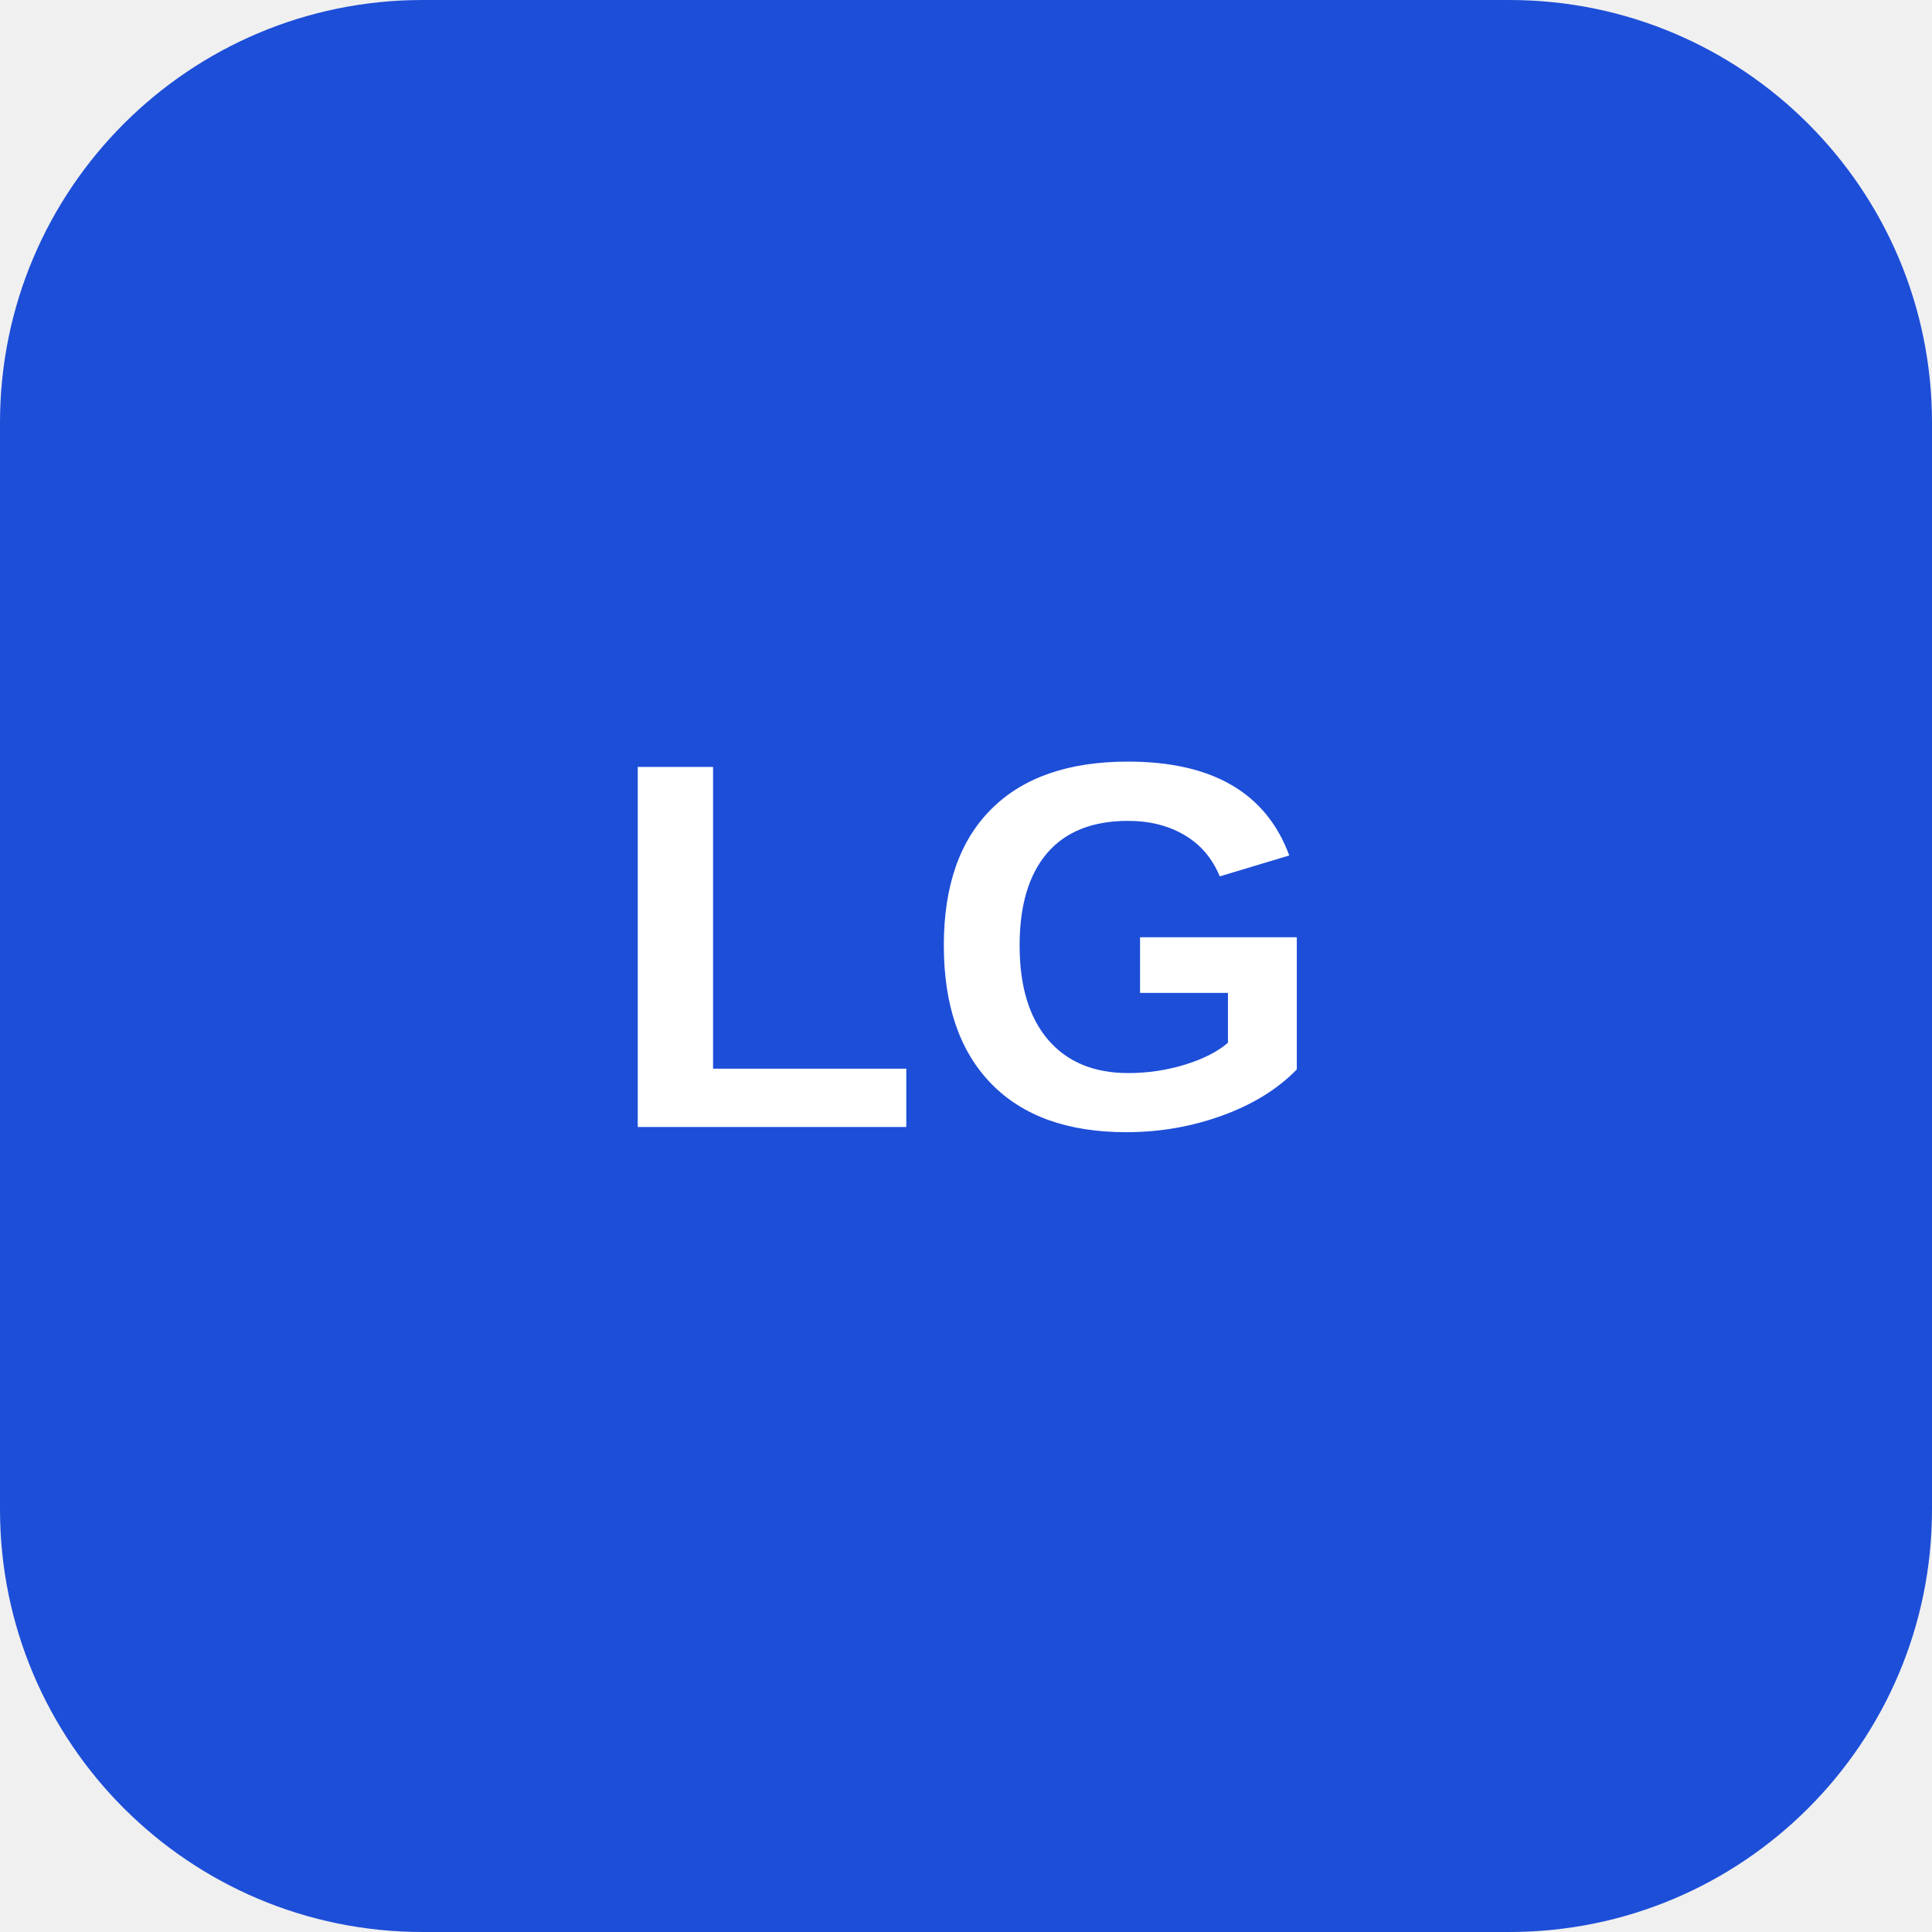
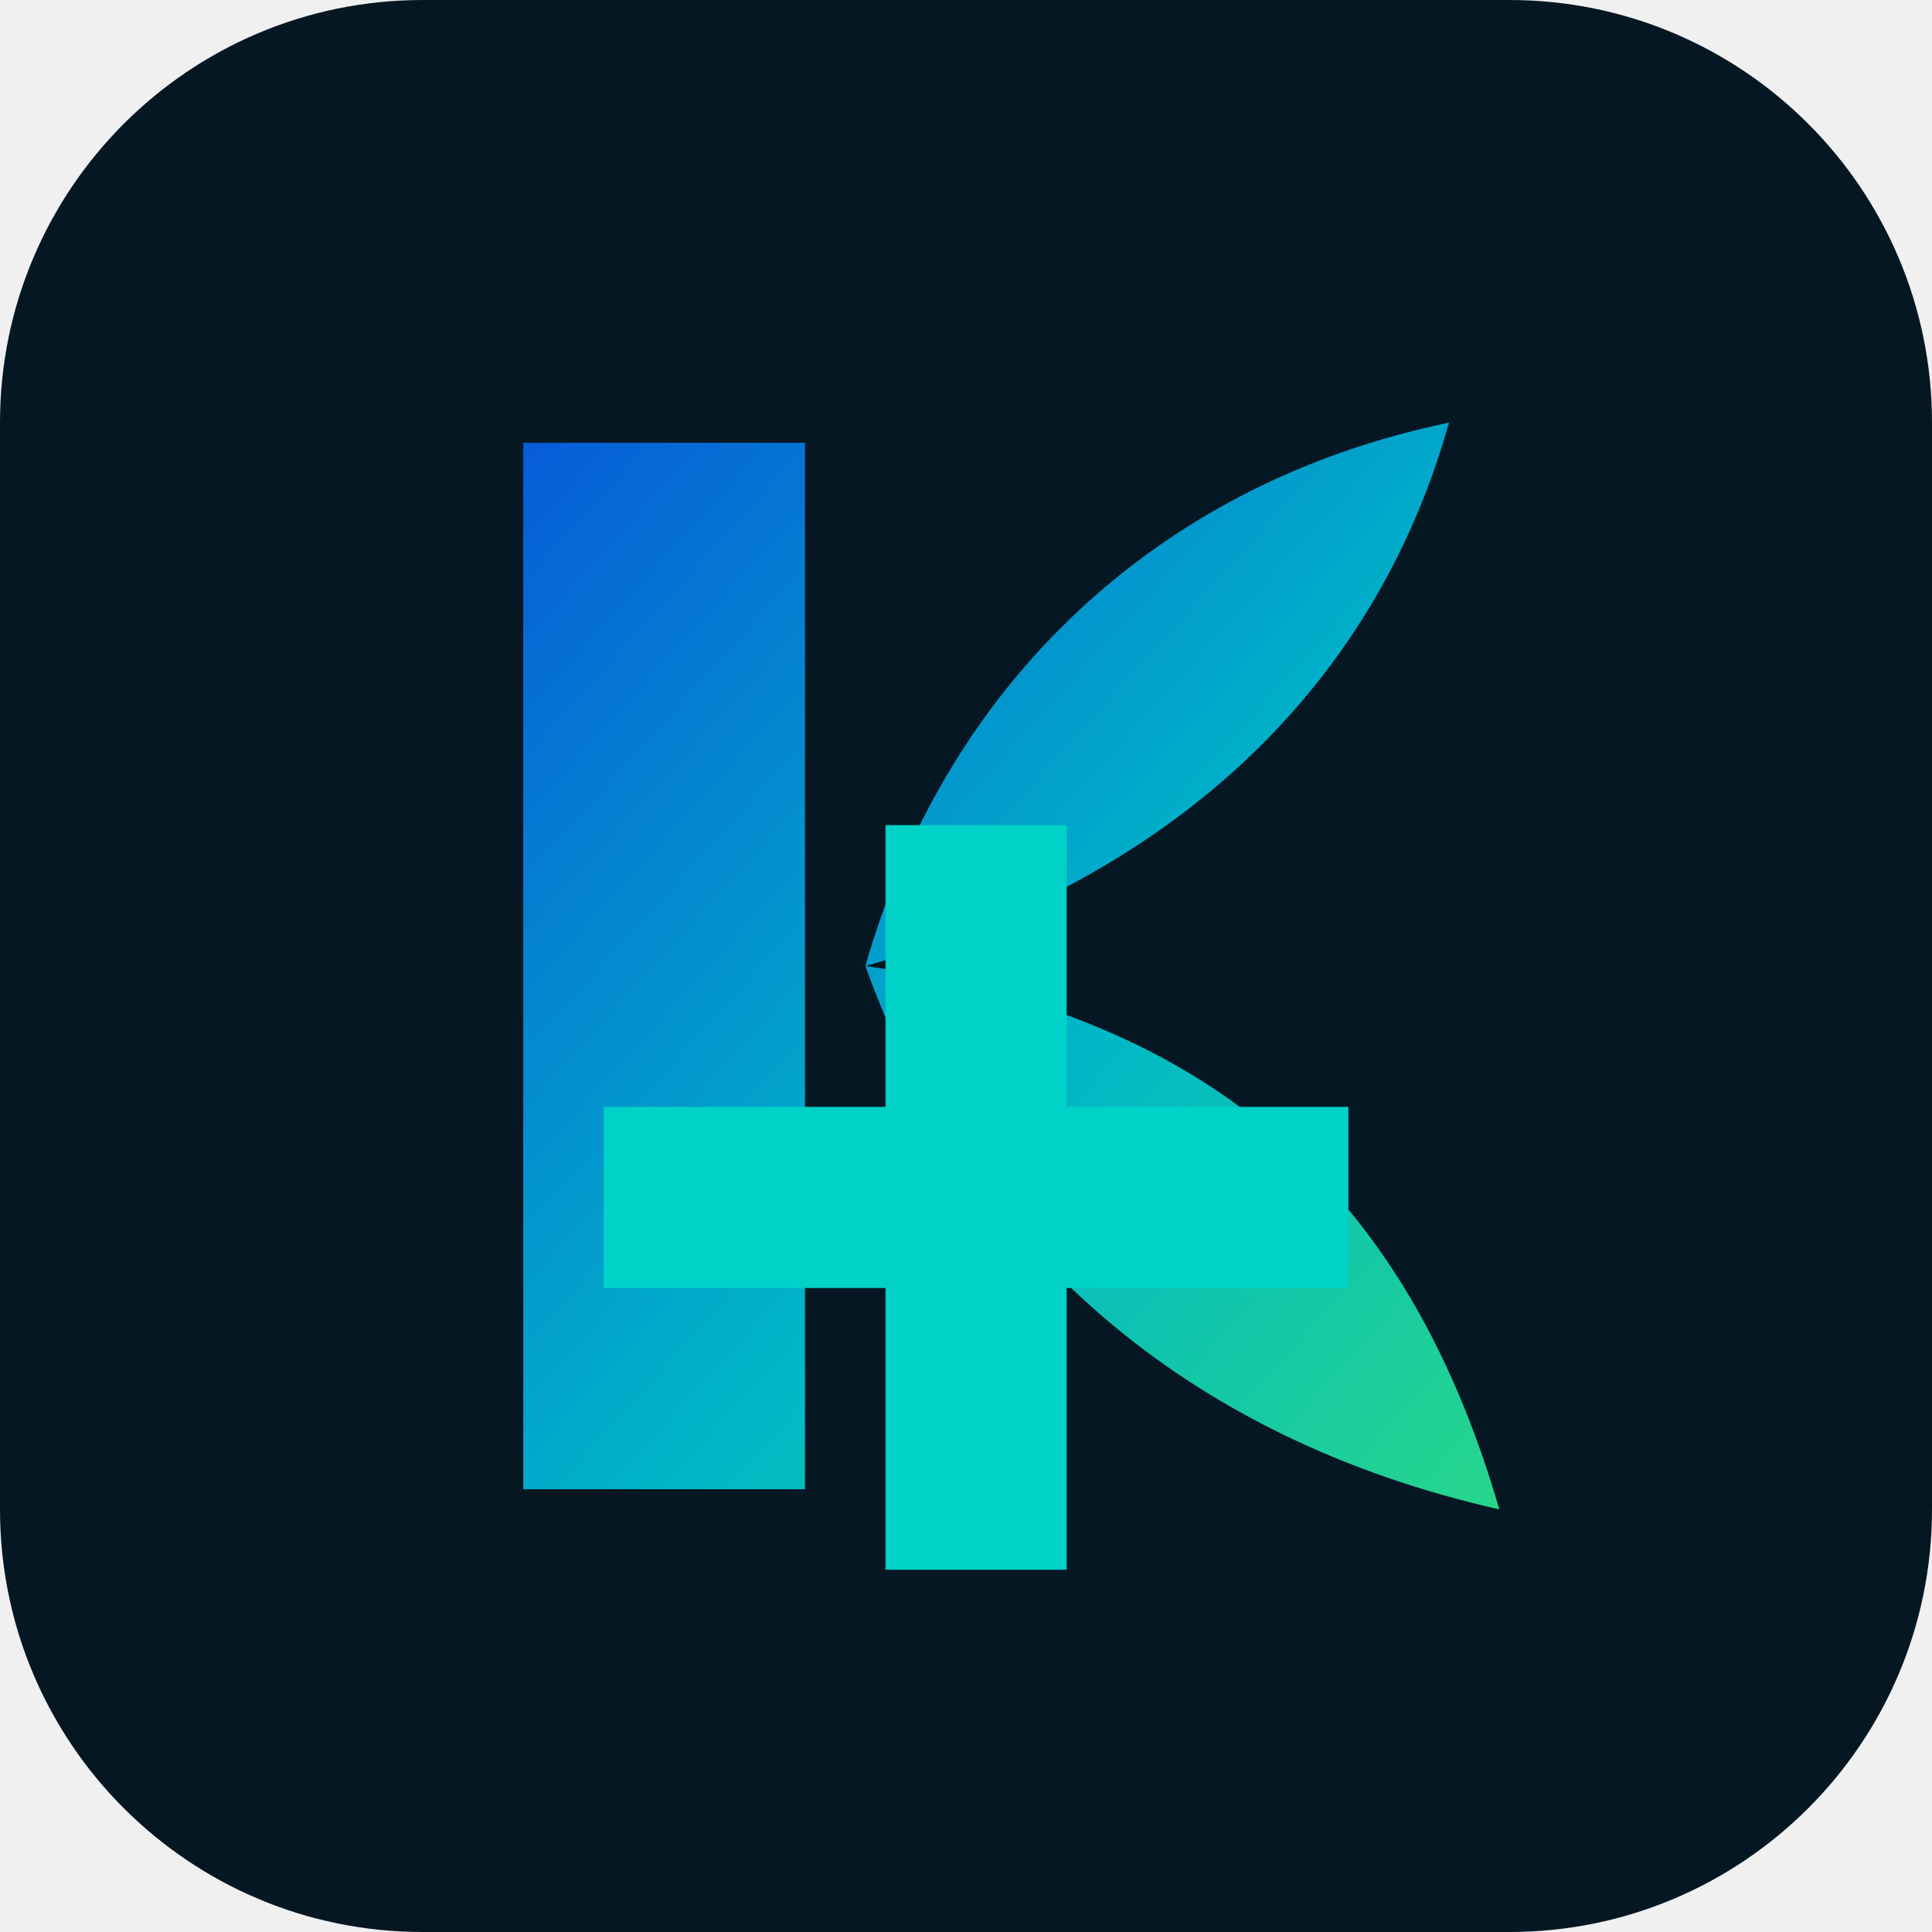
<svg xmlns="http://www.w3.org/2000/svg" width="192" height="192" viewBox="0 0 192 192">
-   <rect width="192" height="192" rx="42" fill="#1d4ed8" />
-   <text x="96" y="112" text-anchor="middle" font-family="Arial, sans-serif" font-size="52" font-weight="800" fill="#fff">LG</text>
+   <defs>
+     <linearGradient id="g" x1="0" x2="1" y1="0" y2="1">
+       <stop stop-color="#075bd8" />
+       <stop offset=".58" stop-color="#00b8c7" />
+       <stop offset="1" stop-color="#27d68b" />
+     </linearGradient>
+   </defs>
+   <rect width="192" height="192" rx="42" fill="#061724" />
+   <path d="M52 44h28v104H52zM86 96c8-28 29-48 58-54-7 25-26 45-58 54Zm0 0c35 5 54 23 63 54-31-7-53-26-63-54Z" fill="url(#g)" />
+   <path d="M88 82h18v28h28v18h-28v28H88v-28H60v-18h28z" fill="#00d2c8" />
</svg>
